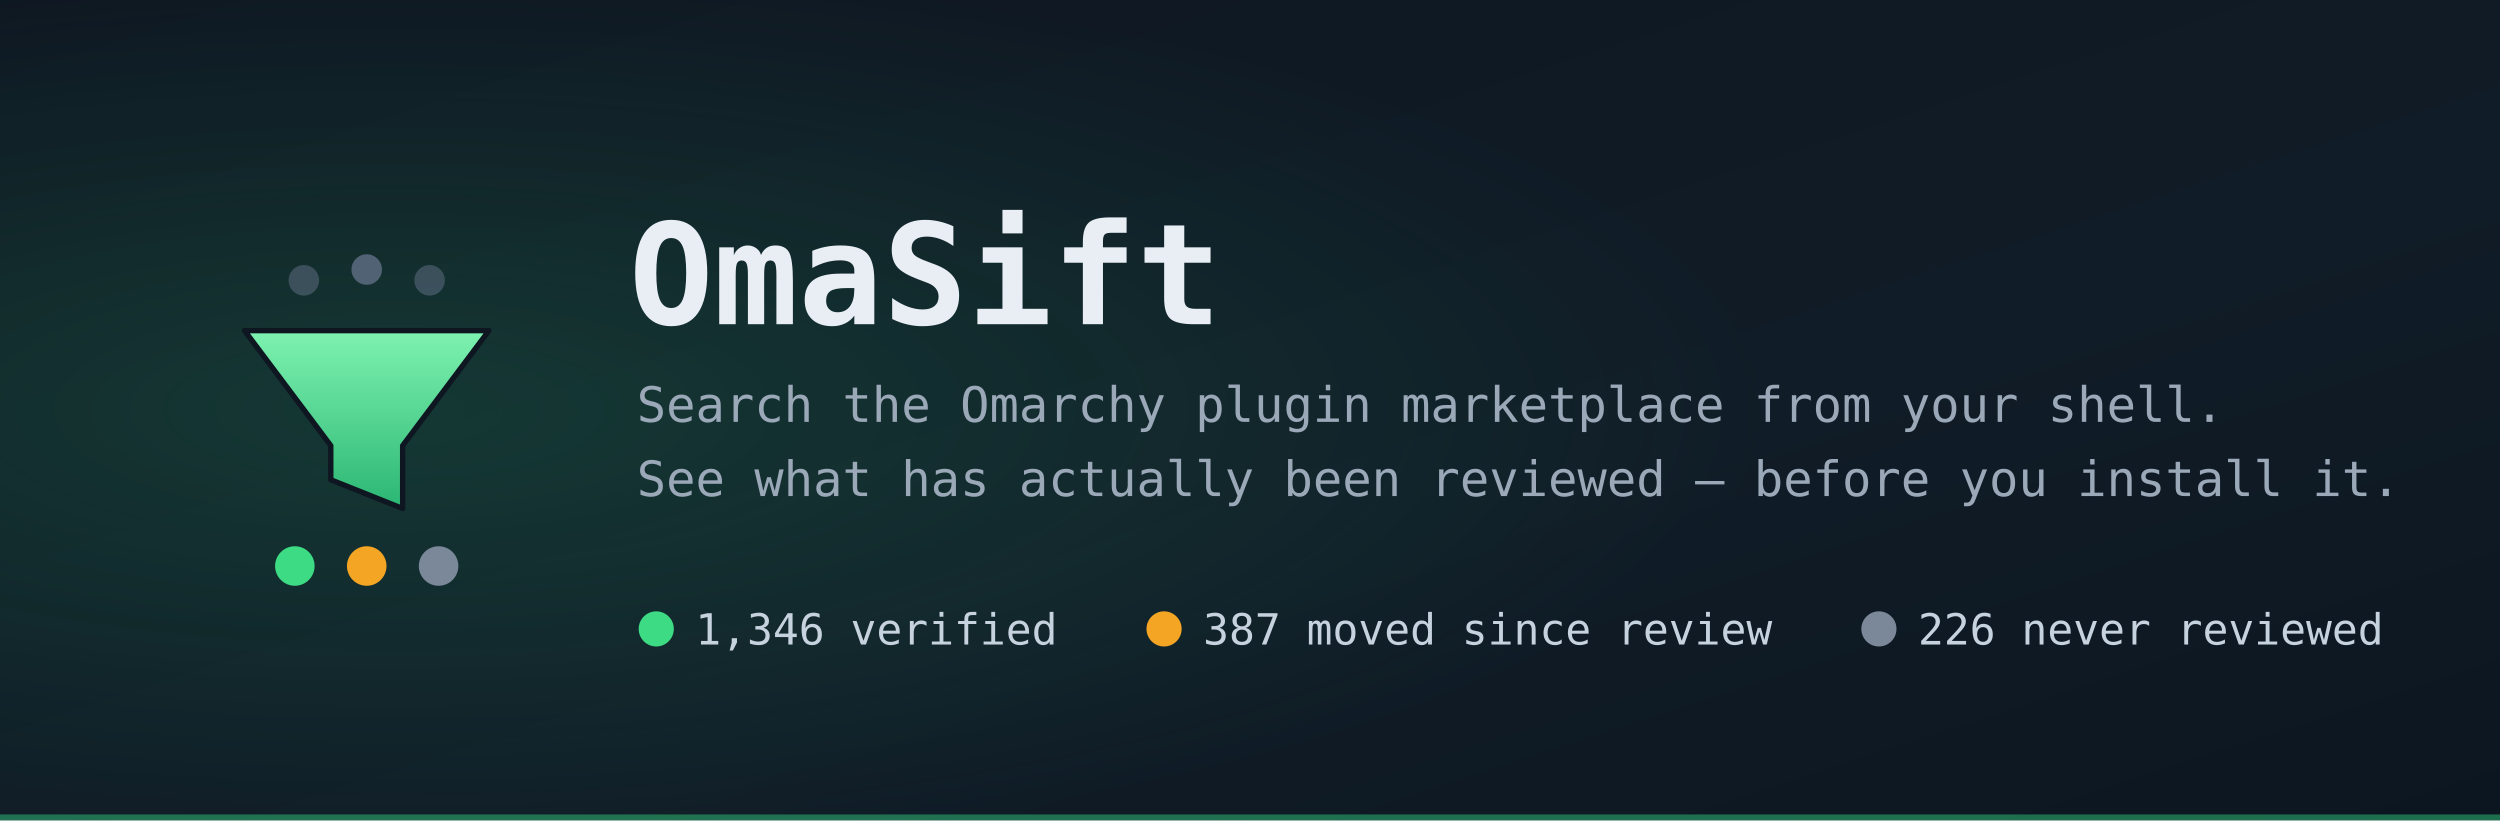
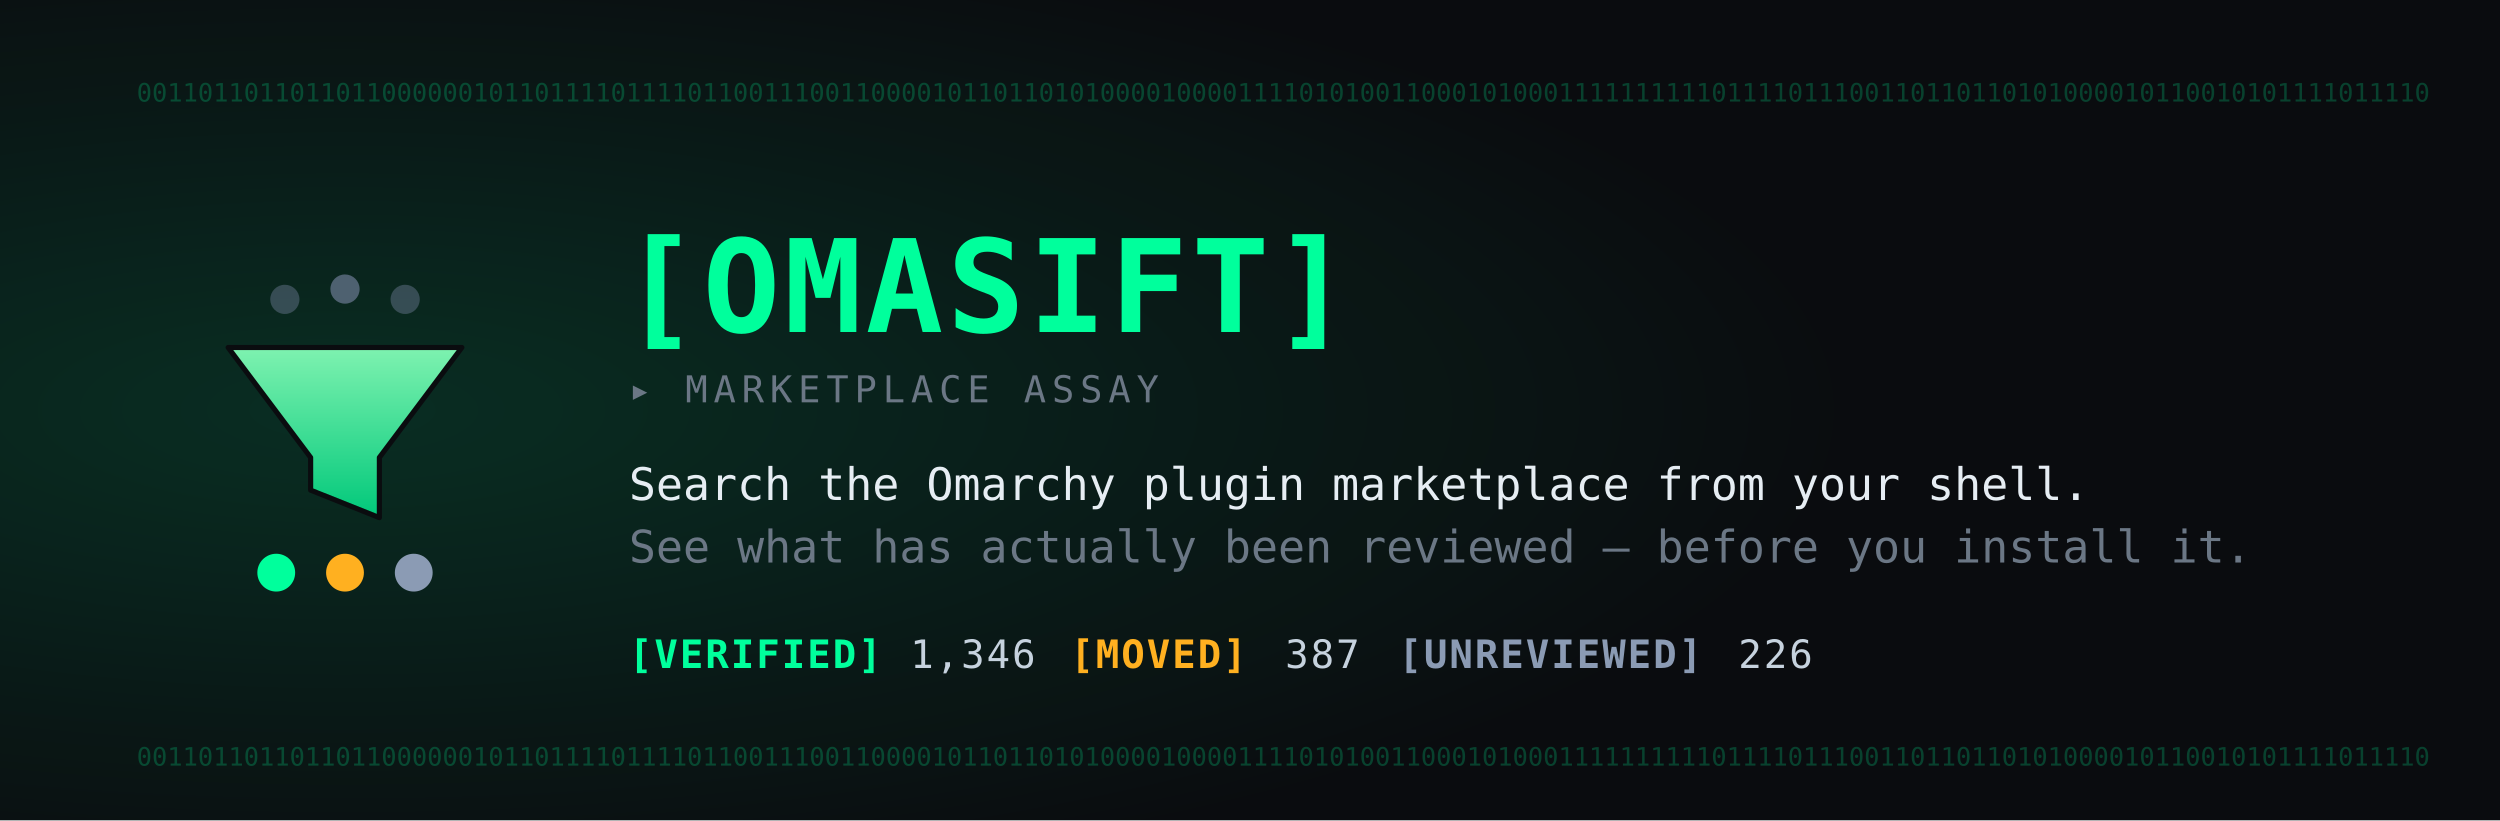
- <svg xmlns="http://www.w3.org/2000/svg" viewBox="0 0 1280 420" width="1280" height="420" role="img" aria-label="OmaSift — search the Omarchy plugin marketplace">
+ <svg xmlns="http://www.w3.org/2000/svg" viewBox="0 0 1280 420" width="1280" height="420" role="img" aria-label="OMASIFT - marketplace assay">
  <defs>
-     <linearGradient id="bg" x1="0" y1="0" x2="1" y2="1">
-       <stop offset="0%" stop-color="#0E1621" />
-       <stop offset="60%" stop-color="#101C27" />
-       <stop offset="100%" stop-color="#0C1620" />
-     </linearGradient>
    <linearGradient id="funnel" x1="0" y1="0" x2="0" y2="1">
      <stop offset="0%" stop-color="#7EF2B0" />
-       <stop offset="100%" stop-color="#2BB673" />
+       <stop offset="100%" stop-color="#00C87A" />
    </linearGradient>
-     <radialGradient id="glow" cx="0.16" cy="0.5" r="0.55">
-       <stop offset="0%" stop-color="#2BB673" stop-opacity="0.20" />
-       <stop offset="100%" stop-color="#2BB673" stop-opacity="0" />
+     <radialGradient id="glow" cx="0.14" cy="0.5" r="0.6">
+       <stop offset="0%" stop-color="#00FF9C" stop-opacity="0.14" />
+       <stop offset="100%" stop-color="#00FF9C" stop-opacity="0" />
    </radialGradient>
  </defs>
-   <rect width="1280" height="420" fill="url(#bg)" />
+   <rect width="1280" height="420" fill="#0A0C0F" />
  <rect width="1280" height="420" fill="url(#glow)" />
-   <rect x="0" y="417" width="1280" height="3" fill="#2BB673" opacity="0.55" />
-   <g transform="translate(70 92) scale(0.46)">
-     <g fill="#5B6B7F">
-       <circle cx="186" cy="112" r="17" opacity=".55" />
-       <circle cx="256" cy="100" r="17" opacity=".85" />
-       <circle cx="326" cy="112" r="17" opacity=".55" />
+   <g font-family="JetBrains Mono, JetBrainsMono Nerd Font, DejaVu Sans Mono, monospace">
+     <text x="70" y="52" font-size="13" fill="#00FF9C" opacity="0.22">001101101101101100000010110111101111011001110011000010110110101000010000111101010011000101000111111111101111011100110110110101000010110010101111011110</text>
+     <g transform="translate(64 104) scale(0.44)">
+       <g fill="#5B6B7F">
+         <circle cx="186" cy="112" r="17" opacity=".55" />
+         <circle cx="256" cy="100" r="17" opacity=".85" />
+         <circle cx="326" cy="112" r="17" opacity=".55" />
+       </g>
+       <path d="M120 168 H392 L296 296 V366 L216 334 V296 Z" fill="url(#funnel)" stroke="#0A0C0F" stroke-width="6" stroke-linejoin="round" />
+       <circle cx="176" cy="430" r="22" fill="#00FF9C" />
+       <circle cx="256" cy="430" r="22" fill="#FFB020" />
+       <circle cx="336" cy="430" r="22" fill="#8B9BB4" />
    </g>
-     <path d="M120 168 H392 L296 296 V366 L216 334 V296 Z" fill="url(#funnel)" stroke="#0E1621" stroke-width="6" stroke-linejoin="round" />
-     <circle cx="176" cy="430" r="22" fill="#3DDC84" />
-     <circle cx="256" cy="430" r="22" fill="#F5A524" />
-     <circle cx="336" cy="430" r="22" fill="#7A8899" />
-   </g>
-   <g font-family="JetBrains Mono, JetBrainsMono Nerd Font, DejaVu Sans Mono, monospace">
-     <text x="322" y="166" font-size="72" font-weight="700" fill="#E8EEF4">OmaSift</text>
-     <text x="326" y="216" font-size="25" fill="#9AA8B8">Search the Omarchy plugin marketplace from your shell.</text>
-     <text x="326" y="254" font-size="25" fill="#9AA8B8">See what has actually been reviewed — before you install it.</text>
-     <g font-size="22">
-       <circle cx="336" cy="322" r="9" fill="#3DDC84" />
-       <text x="356" y="330" fill="#C6D2DE">1,346 verified</text>
-       <circle cx="596" cy="322" r="9" fill="#F5A524" />
-       <text x="616" y="330" fill="#C6D2DE">387 moved since review</text>
-       <circle cx="962" cy="322" r="9" fill="#7A8899" />
-       <text x="982" y="330" fill="#C6D2DE">226 never reviewed</text>
+     <text x="318" y="170" font-size="66" font-weight="700" fill="#00FF9C" letter-spacing="2">[OMASIFT]</text>
+     <text x="322" y="206" font-size="19" fill="#6B7785" letter-spacing="3">▸ MARKETPLACE ASSAY</text>
+     <text x="322" y="256" font-size="23" fill="#E6EDF3">Search the Omarchy plugin marketplace from your shell.</text>
+     <text x="322" y="288" font-size="23" fill="#6B7785">See what has actually been reviewed — before you install it.</text>
+     <g font-size="20" letter-spacing="1">
+       <text x="322" y="342" fill="#00FF9C" font-weight="700">[VERIFIED]</text>
+       <text x="466" y="342" fill="#C6D2DE">1,346</text>
+       <text x="548" y="342" fill="#FFB020" font-weight="700">[MOVED]</text>
+       <text x="658" y="342" fill="#C6D2DE">387</text>
+       <text x="716" y="342" fill="#8B9BB4" font-weight="700">[UNREVIEWED]</text>
+       <text x="890" y="342" fill="#C6D2DE">226</text>
    </g>
+     <text x="70" y="392" font-size="13" fill="#00FF9C" opacity="0.22">001101101101101100000010110111101111011001110011000010110110101000010000111101010011000101000111111111101111011100110110110101000010110010101111011110</text>
  </g>
</svg>
